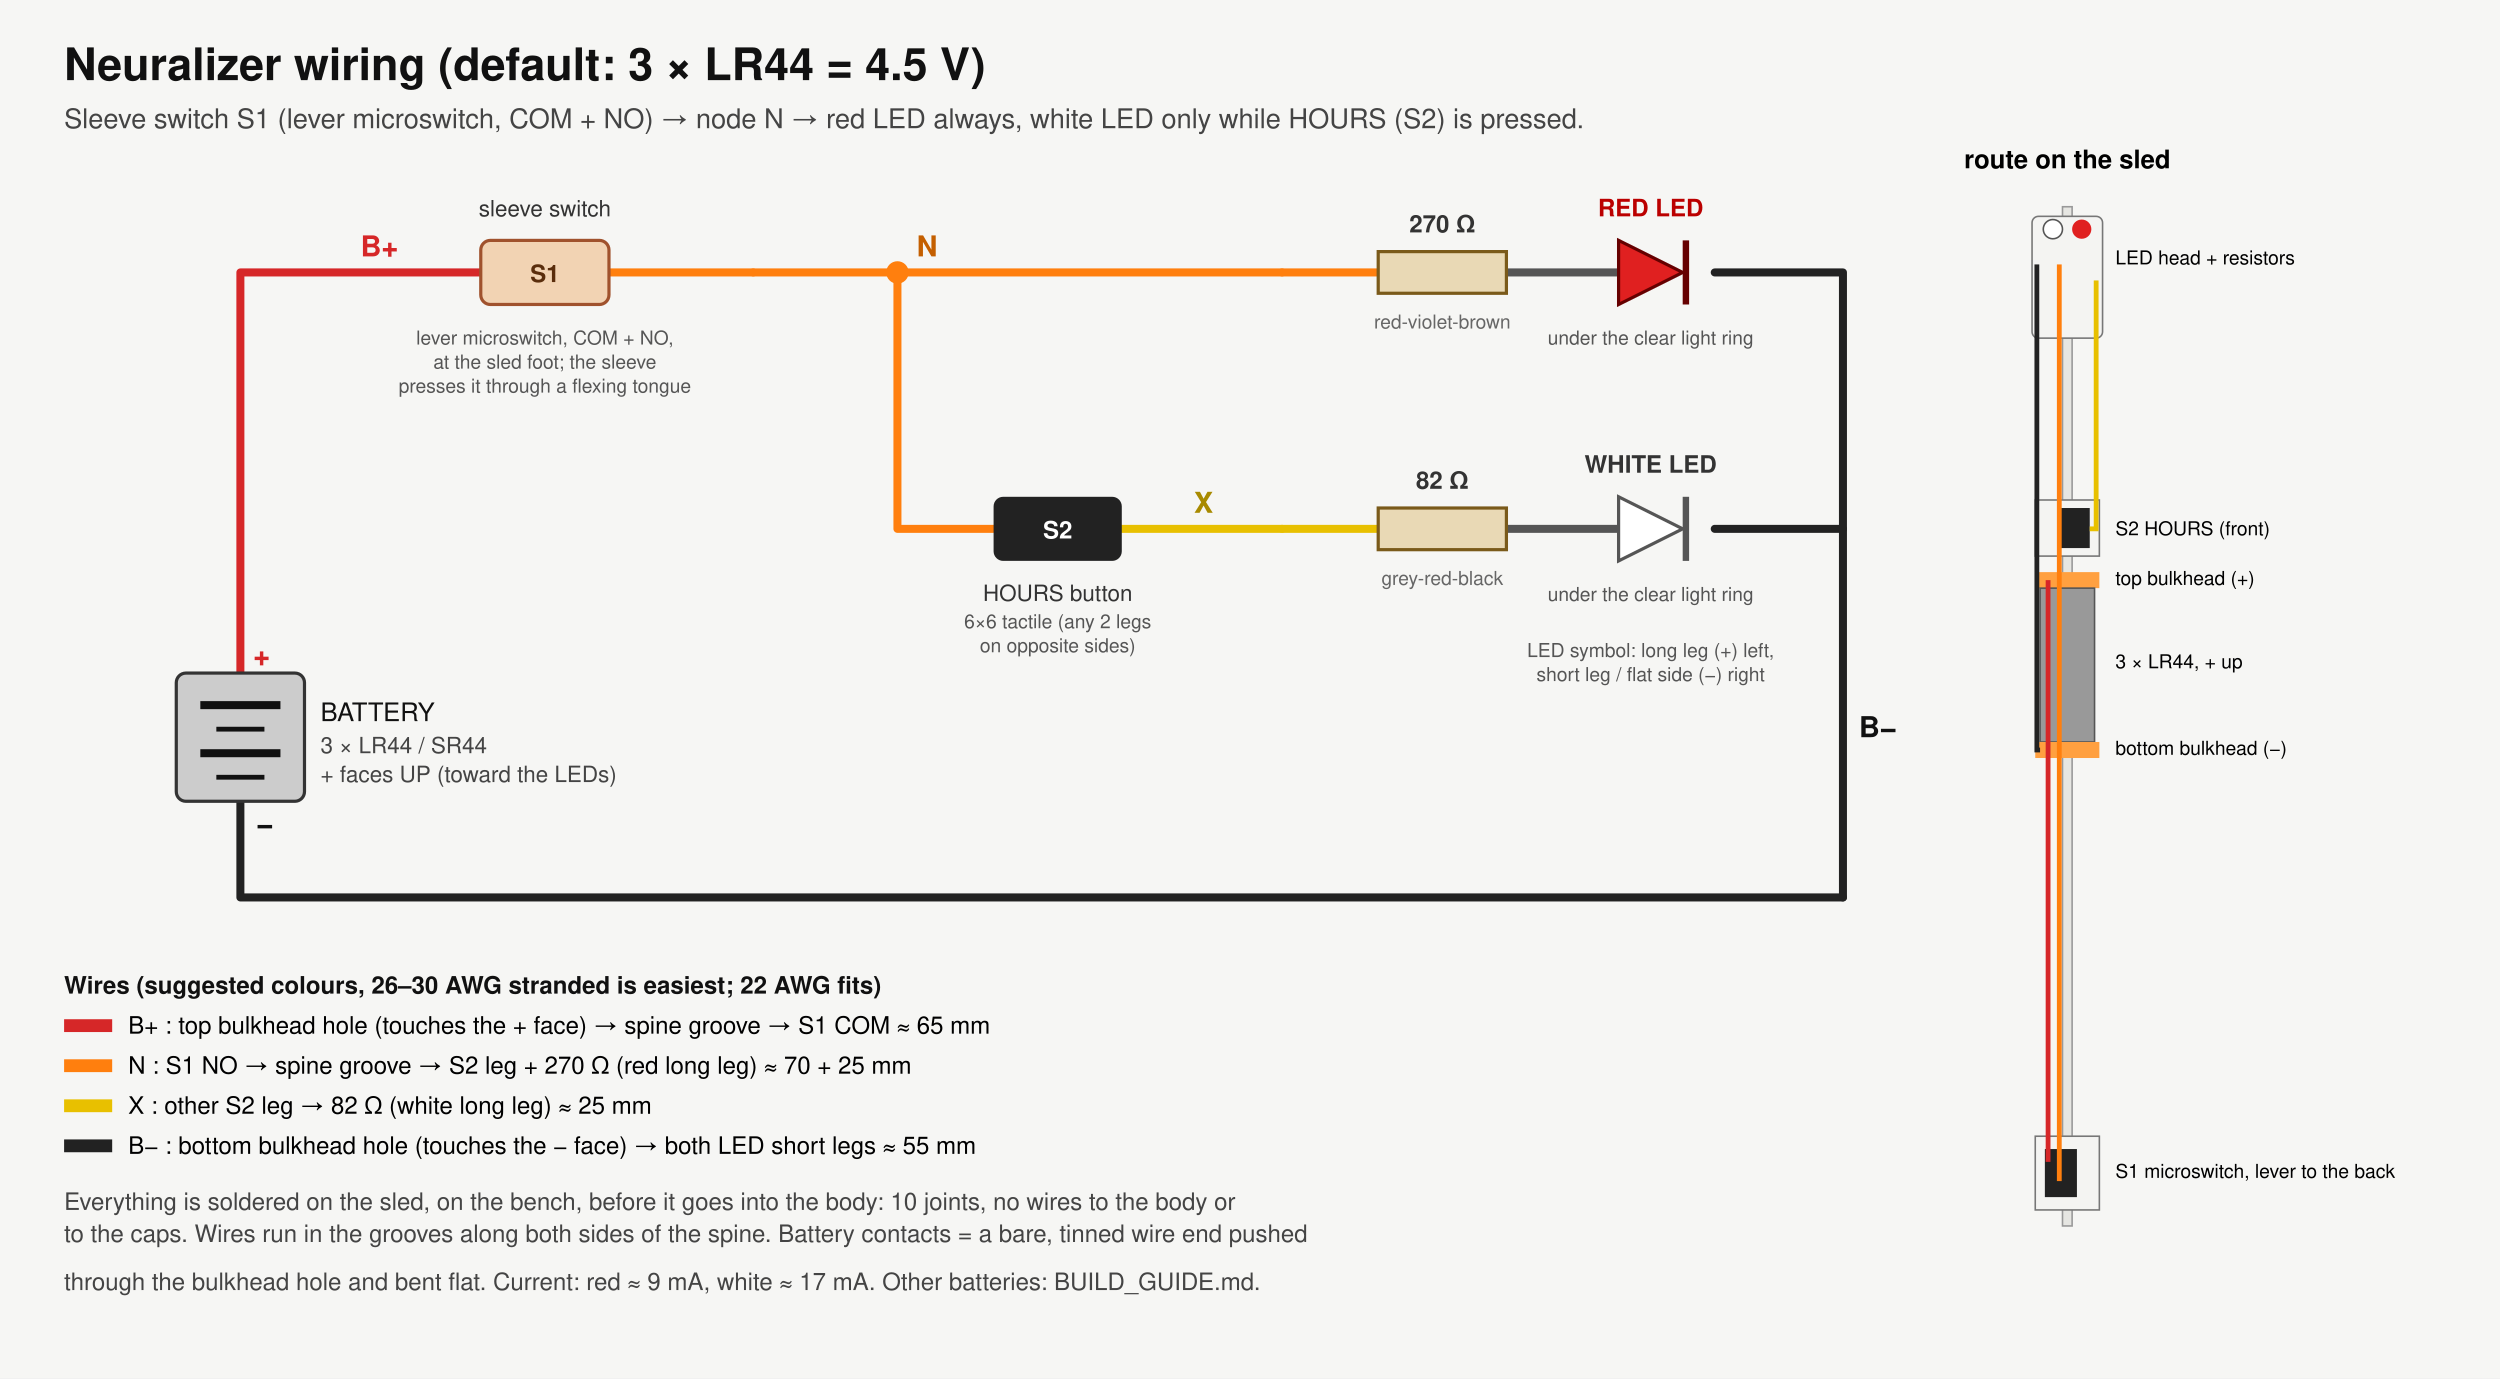
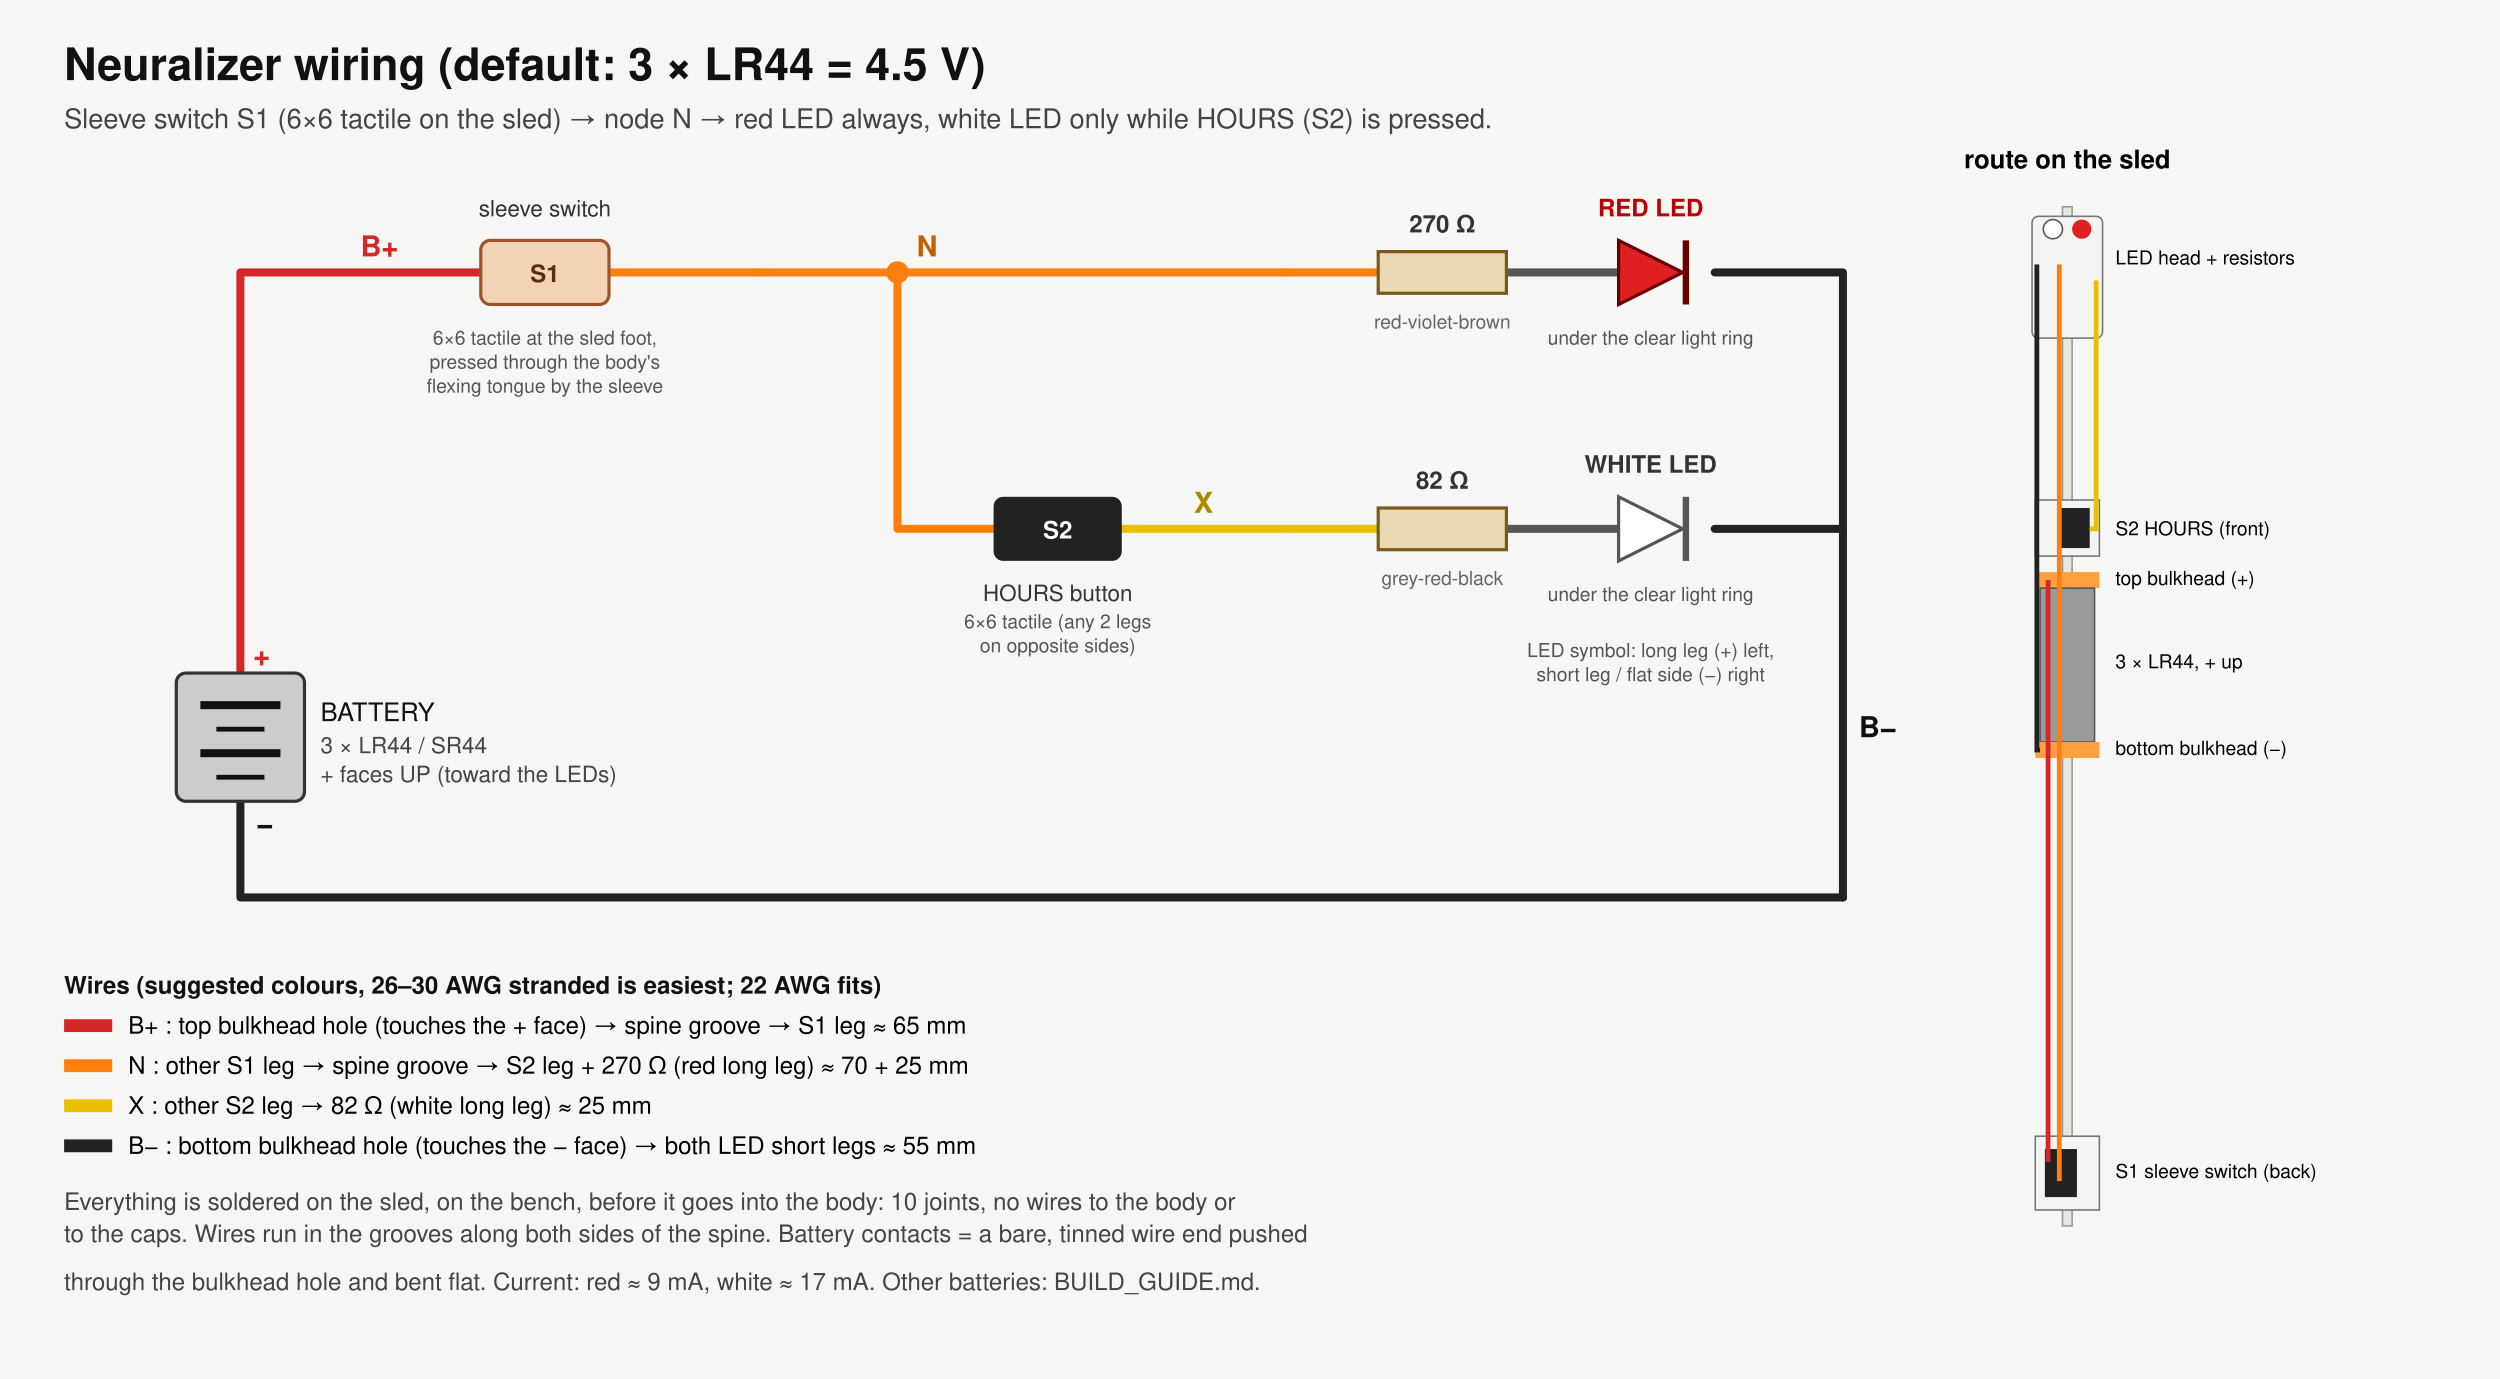
<svg xmlns="http://www.w3.org/2000/svg" width="1560" height="860" viewBox="0 0 1560 860" font-family="Helvetica, Arial, sans-serif">
  <rect width="1560" height="860" fill="#f6f6f4" />
  <text x="40" y="50" font-size="28" font-weight="700" fill="#111">Neuralizer wiring (default: 3 × LR44 = 4.5 V)</text>
-   <text x="40" y="80" font-size="17" fill="#444">Sleeve switch S1 (lever microswitch, COM + NO) → node N → red LED always, white LED only while HOURS (S2) is pressed.</text>
+   <text x="40" y="80" font-size="17" fill="#444">Sleeve switch S1 (6×6 tactile on the sled) → node N → red LED always, white LED only while HOURS (S2) is pressed.</text>
  <g stroke-width="5" fill="none" stroke-linecap="round" stroke-linejoin="round">
    <path d="M150 420 V170 H300" stroke="#d62728" />
    <path d="M380 170 H470" stroke="#ff7f0e" />
    <path d="M470 170 H800" stroke="#ff7f0e" />
    <path d="M560 170 V330 H620" stroke="#ff7f0e" />
    <path d="M800 170 H860" stroke="#ff7f0e" />
    <path d="M940 170 H1010" stroke="#555" />
    <path d="M1070 170 H1150 V560" stroke="#222" />
    <path d="M700 330 H800" stroke="#e8c000" />
    <path d="M800 330 H860" stroke="#e8c000" />
    <path d="M940 330 H1010" stroke="#555" />
    <path d="M1070 330 H1150" stroke="#222" />
    <path d="M1150 560 H150 V500" stroke="#222" />
  </g>
  <g>
    <rect x="110" y="420" width="80" height="80" rx="6" fill="#ccc" stroke="#333" stroke-width="2" />
    <line x1="125" y1="440" x2="175" y2="440" stroke="#111" stroke-width="5" />
    <line x1="135" y1="455" x2="165" y2="455" stroke="#111" stroke-width="3" />
    <line x1="125" y1="470" x2="175" y2="470" stroke="#111" stroke-width="5" />
    <line x1="135" y1="485" x2="165" y2="485" stroke="#111" stroke-width="3" />
    <text x="200" y="450" font-size="16" fill="#111">BATTERY</text>
    <text x="200" y="470" font-size="14" fill="#444">3 × LR44 / SR44</text>
    <text x="200" y="488" font-size="14" fill="#444">+ faces UP (toward the LEDs)</text>
    <text x="158" y="415" font-size="18" fill="#d62728" font-weight="700">+</text>
    <text x="160" y="520" font-size="18" fill="#111" font-weight="700">−</text>
  </g>
  <g>
    <rect x="300" y="150" width="80" height="40" rx="6" fill="#f2d3b3" stroke="#a0522d" stroke-width="2" />
    <text x="340" y="176" font-size="15" text-anchor="middle" fill="#5a2d0c" font-weight="700">S1</text>
    <text x="340" y="135" font-size="14" text-anchor="middle" fill="#333">sleeve switch</text>
-     <text x="340" y="215" font-size="12" text-anchor="middle" fill="#555">lever microswitch, COM + NO,</text>
-     <text x="340" y="230" font-size="12" text-anchor="middle" fill="#555">at the sled foot; the sleeve</text>
-     <text x="340" y="245" font-size="12" text-anchor="middle" fill="#555">presses it through a flexing tongue</text>
+     <text x="340" y="215" font-size="12" text-anchor="middle" fill="#555">6×6 tactile at the sled foot,</text>
+     <text x="340" y="230" font-size="12" text-anchor="middle" fill="#555">pressed through the body's</text>
+     <text x="340" y="245" font-size="12" text-anchor="middle" fill="#555">flexing tongue by the sleeve</text>
  </g>
  <circle cx="560" cy="170" r="7" fill="#ff7f0e" />
  <text x="572" y="160" font-size="18" fill="#c45f00" font-weight="700">N</text>
  <g>
    <rect x="620" y="310" width="80" height="40" rx="6" fill="#222" />
    <text x="660" y="336" font-size="15" text-anchor="middle" fill="#fff" font-weight="700">S2</text>
    <text x="660" y="375" font-size="14" text-anchor="middle" fill="#333">HOURS button</text>
    <text x="660" y="392" font-size="12" text-anchor="middle" fill="#555">6×6 tactile (any 2 legs</text>
    <text x="660" y="407" font-size="12" text-anchor="middle" fill="#555">on opposite sides)</text>
  </g>
  <text x="745" y="320" font-size="18" fill="#a88a00" font-weight="700">X</text>
  <g font-size="15" text-anchor="middle">
    <rect x="860" y="157" width="80" height="26" fill="#e9d9b5" stroke="#7a5a1a" stroke-width="2" />
    <text x="900" y="145" fill="#333" font-weight="700">270 Ω</text>
    <text x="900" y="205" fill="#666" font-size="12">red-violet-brown</text>
    <rect x="860" y="317" width="80" height="26" fill="#e9d9b5" stroke="#7a5a1a" stroke-width="2" />
    <text x="900" y="305" fill="#333" font-weight="700">82 Ω</text>
    <text x="900" y="365" fill="#666" font-size="12">grey-red-black</text>
  </g>
  <g>
    <polygon points="1010,150 1010,190 1050,170" fill="#e02020" stroke="#600" stroke-width="2" />
    <line x1="1052" y1="150" x2="1052" y2="190" stroke="#600" stroke-width="4" />
    <text x="1030" y="135" font-size="15" text-anchor="middle" font-weight="700" fill="#b00">RED LED</text>
    <text x="1030" y="215" font-size="12" text-anchor="middle" fill="#555">under the clear light ring</text>
    <polygon points="1010,310 1010,350 1050,330" fill="#fff" stroke="#555" stroke-width="2" />
    <line x1="1052" y1="310" x2="1052" y2="350" stroke="#555" stroke-width="4" />
    <text x="1030" y="295" font-size="15" text-anchor="middle" font-weight="700" fill="#333">WHITE LED</text>
    <text x="1030" y="375" font-size="12" text-anchor="middle" fill="#555">under the clear light ring</text>
    <text x="1030" y="410" font-size="12" text-anchor="middle" fill="#555">LED symbol: long leg (+) left,</text>
    <text x="1030" y="425" font-size="12" text-anchor="middle" fill="#555">short leg / flat side (−) right</text>
  </g>
  <text x="1160" y="460" font-size="18" fill="#111" font-weight="700">B−</text>
  <text x="225" y="160" font-size="18" fill="#d62728" font-weight="700">B+</text>
  <g font-size="15">
    <text x="40" y="620" font-weight="700" fill="#111">Wires (suggested colours, 26–30 AWG stranded is easiest; 22 AWG fits)</text>
    <rect x="40" y="636" width="30" height="8" fill="#d62728" />
-     <text x="80" y="645">B+  : top bulkhead hole (touches the + face) → spine groove → S1 COM      ≈ 65 mm</text>
+     <text x="80" y="645">B+  : top bulkhead hole (touches the + face) → spine groove → S1 leg      ≈ 65 mm</text>
    <rect x="40" y="661" width="30" height="8" fill="#ff7f0e" />
-     <text x="80" y="670">N   : S1 NO → spine groove → S2 leg + 270 Ω (red long leg)        ≈ 70 + 25 mm</text>
+     <text x="80" y="670">N   : other S1 leg → spine groove → S2 leg + 270 Ω (red long leg)        ≈ 70 + 25 mm</text>
    <rect x="40" y="686" width="30" height="8" fill="#e8c000" />
    <text x="80" y="695">X   : other S2 leg → 82 Ω (white long leg)                                 ≈ 25 mm</text>
    <rect x="40" y="711" width="30" height="8" fill="#222" />
    <text x="80" y="720">B−  : bottom bulkhead hole (touches the − face) → both LED short legs       ≈ 55 mm</text>
    <text x="40" y="755" fill="#444">Everything is soldered on the sled, on the bench, before it goes into the body: 10 joints, no wires to the body or</text>
    <text x="40" y="775" fill="#444">to the caps. Wires run in the grooves along both sides of the spine. Battery contacts = a bare, tinned wire end pushed</text>
    <text x="40" y="805" fill="#444">through the bulkhead hole and bent flat. Current: red ≈ 9 mA, white ≈ 17 mA. Other batteries: BUILD_GUIDE.md.</text>
  </g>
  <g transform="translate(1290,105)" font-size="12">
    <text x="0" y="0" font-size="16" font-weight="700" text-anchor="middle">route on the sled</text>
    <rect x="-3" y="24" width="6" height="636" fill="#e6e6e2" stroke="#999" />
    <rect x="-22" y="30" width="44" height="76" rx="4" fill="#f4f4f2" stroke="#777" />
    <text x="30" y="60">LED head + resistors</text>
    <circle cx="-9" cy="38" r="6" fill="#fff" stroke="#555" />
    <circle cx="9" cy="38" r="6" fill="#e02020" />
    <rect x="-20" y="207" width="40" height="35" fill="#f4f4f2" stroke="#777" />
    <rect x="-6" y="212" width="20" height="25" fill="#222" />
    <text x="30" y="229">S2 HOURS (front)</text>
    <rect x="-20" y="252" width="40" height="10" fill="#ffa040" />
    <text x="30" y="260">top bulkhead (+)</text>
    <rect x="-17" y="262" width="34" height="96" fill="#999" stroke="#555" />
    <text x="30" y="312">3 × LR44, + up</text>
    <rect x="-20" y="358" width="40" height="10" fill="#ffa040" />
    <text x="30" y="366">bottom bulkhead (−)</text>
    <rect x="-20" y="604" width="40" height="46" fill="#f4f4f2" stroke="#777" />
    <rect x="-14" y="612" width="20" height="30" fill="#222" />
-     <text x="30" y="630">S1 microswitch, lever to the back</text>
+     <text x="30" y="630">S1 sleeve switch (back)</text>
    <path d="M-12 257 V620" stroke="#d62728" stroke-width="3" fill="none" />
    <path d="M-5 632 V225 H-6 M-5 225 V60" stroke="#ff7f0e" stroke-width="3" fill="none" />
    <path d="M14 225 H18 V70" stroke="#e8c000" stroke-width="3" fill="none" />
    <path d="M-17 363 H-19 V60" stroke="#222" stroke-width="3" fill="none" />
  </g>
</svg>
